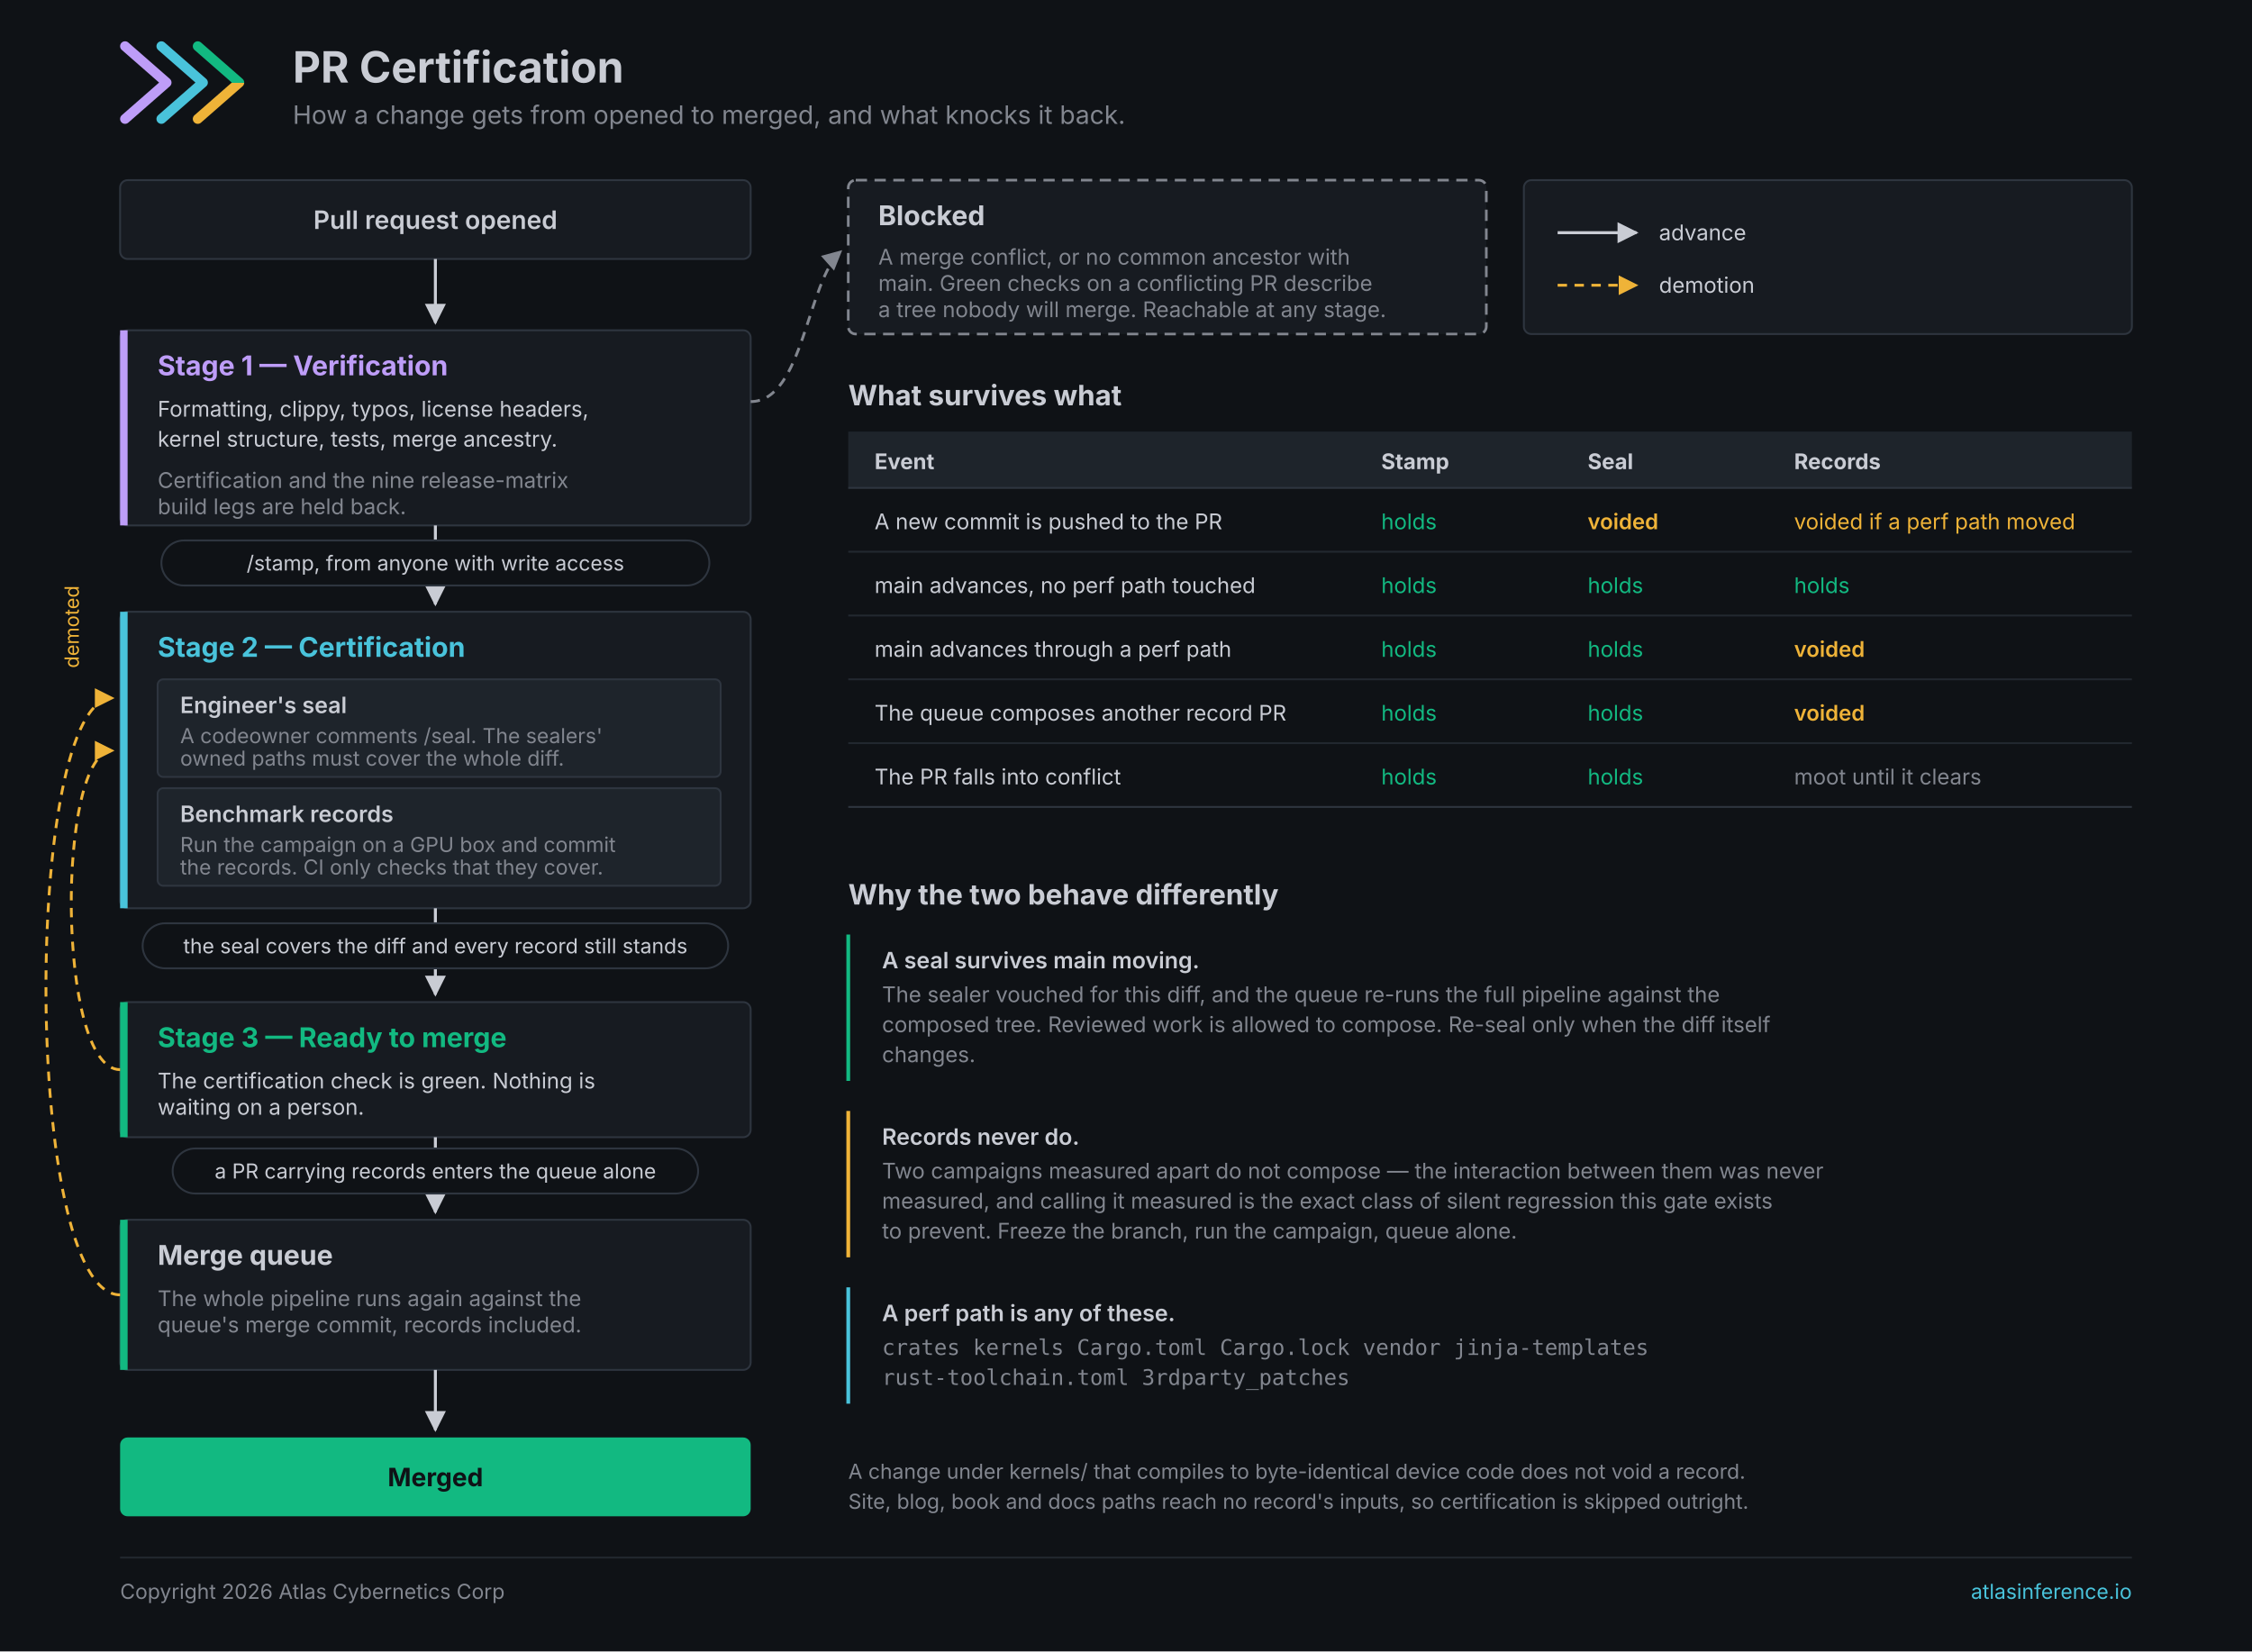
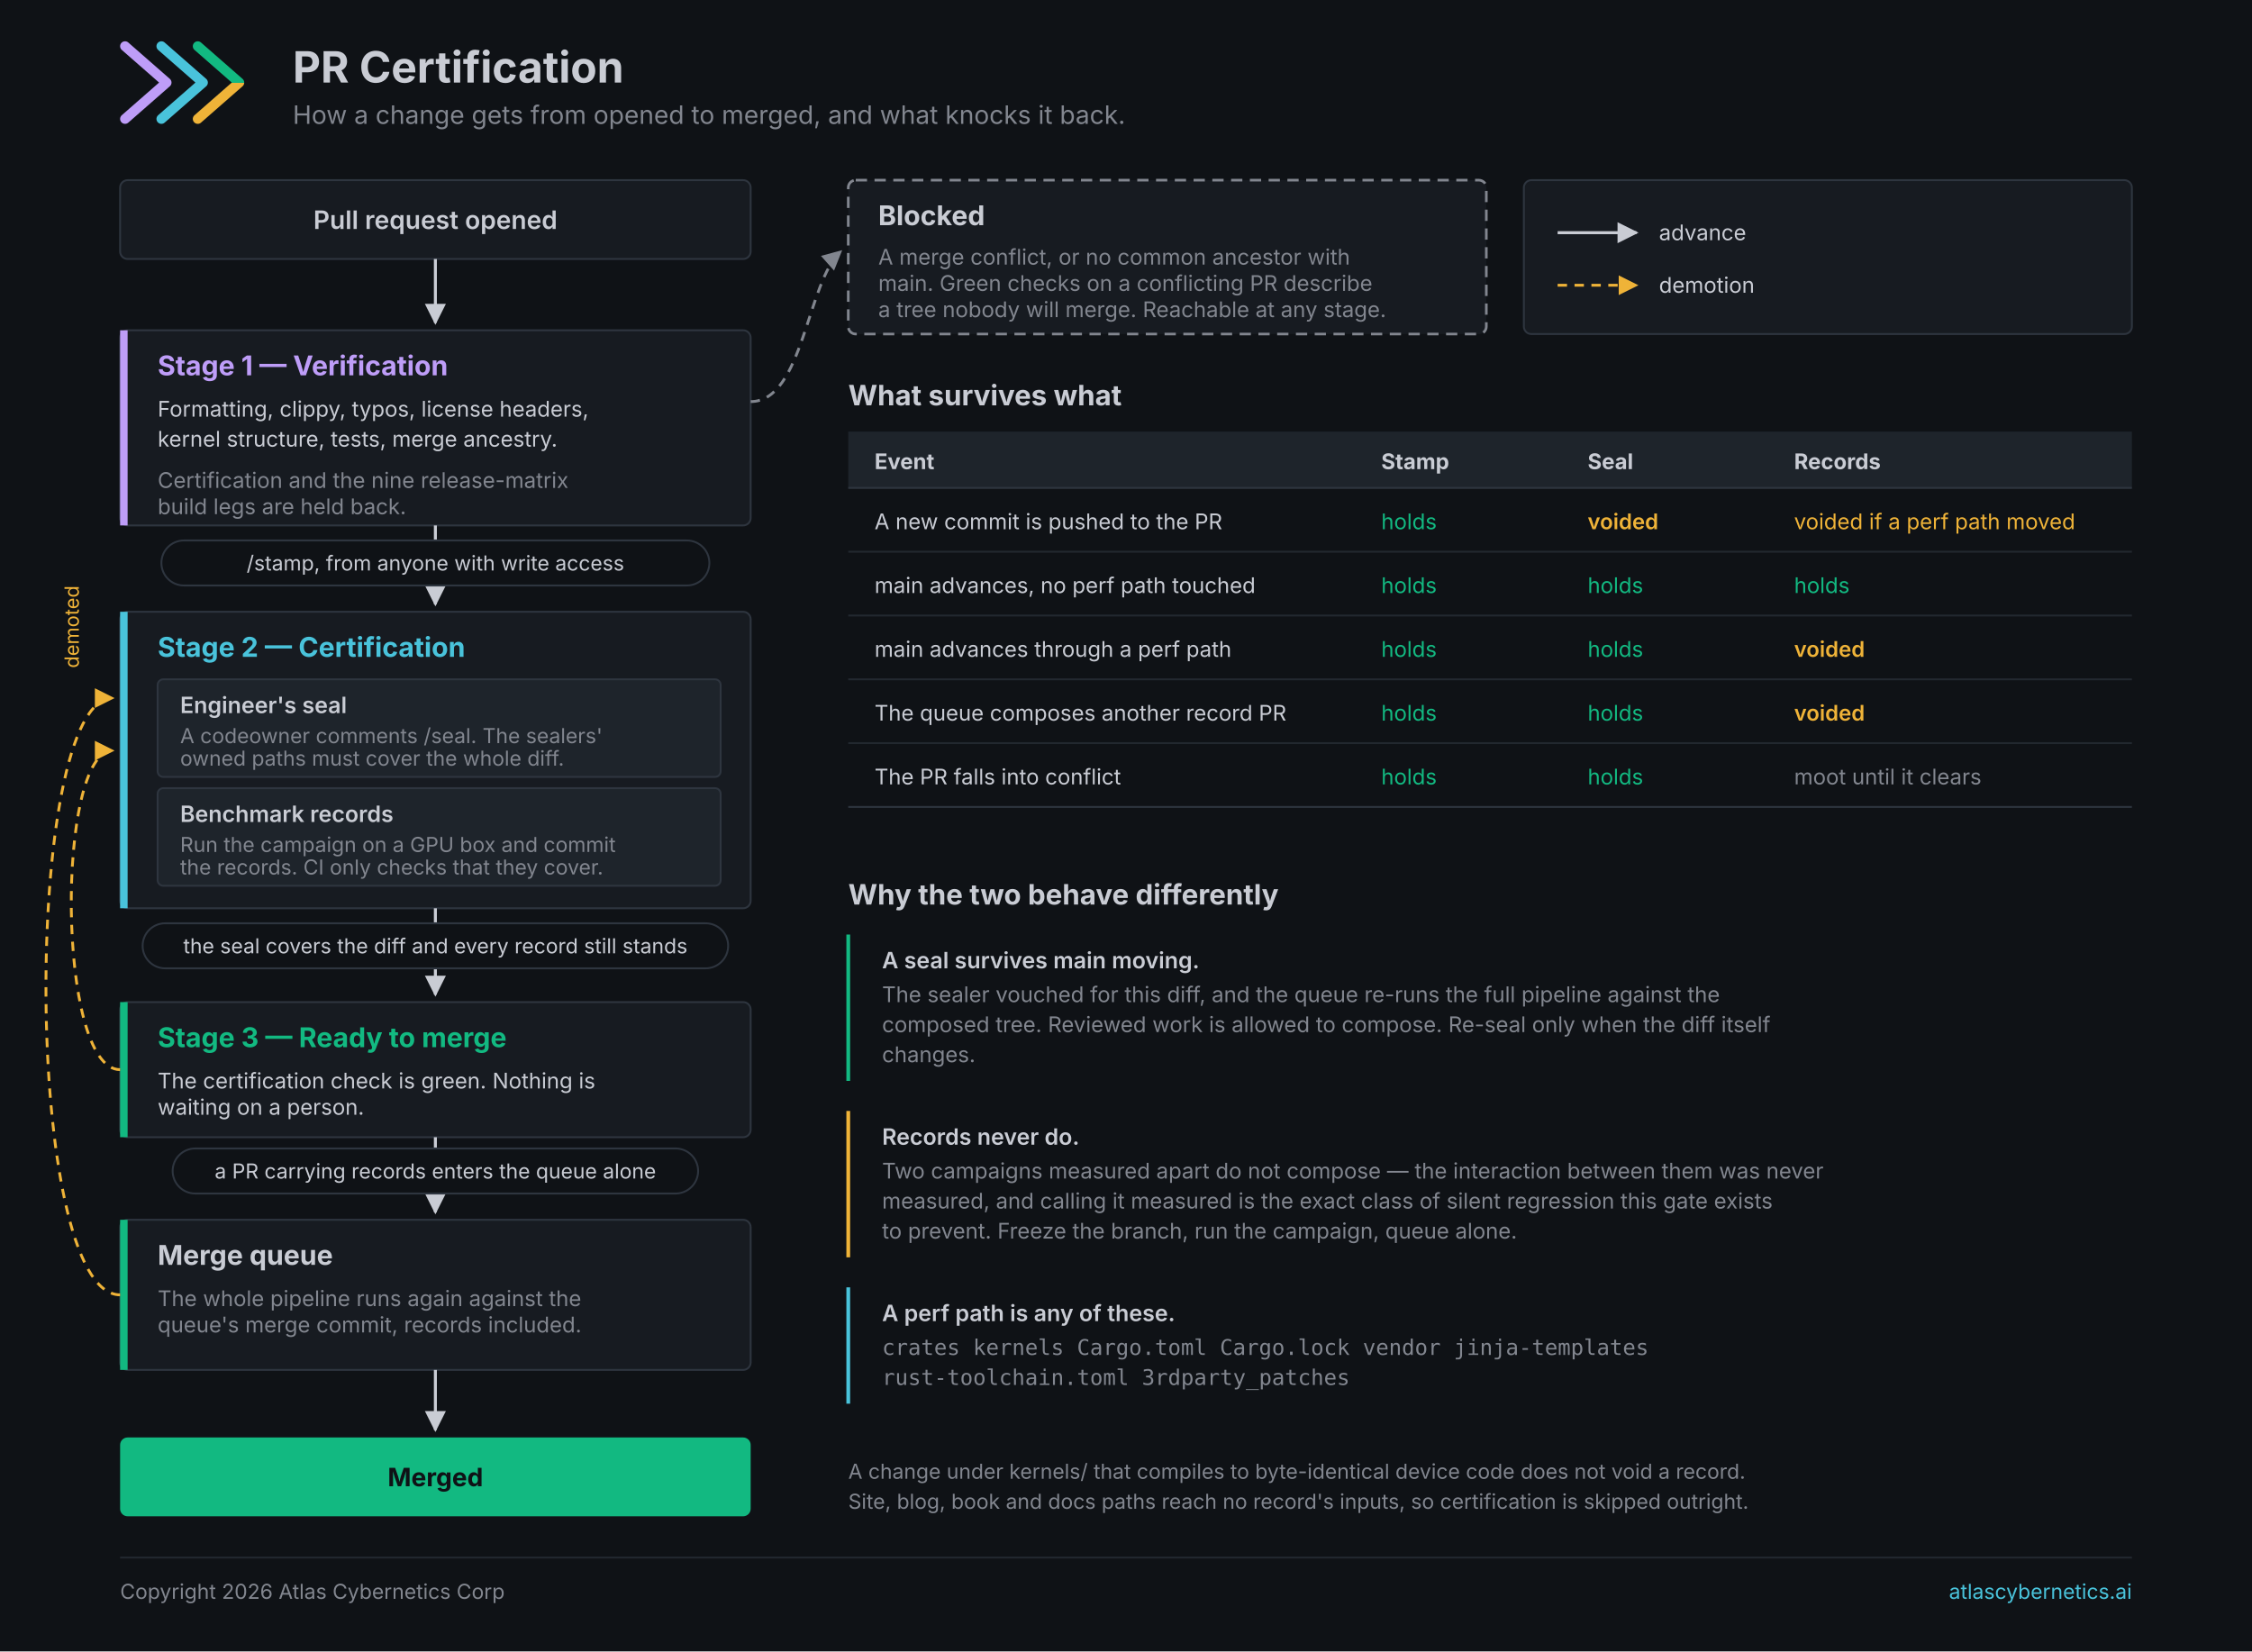
<svg xmlns="http://www.w3.org/2000/svg" xmlns:xlink="http://www.w3.org/1999/xlink" viewBox="0 0 1200 880" width="1200" height="880" font-family="Inter, ui-sans-serif, system-ui, Segoe UI, Helvetica, Arial, sans-serif" role="img" aria-label="Atlas PR Certification merge process">
  <defs>
    <linearGradient id="atlasGoldCut" x1="0" y1="0" x2="0" y2="1">
      <stop offset="0.5" stop-color="#12B981" />
      <stop offset="0.5" stop-color="#EFB338" />
    </linearGradient>
    <marker id="tipInk" viewBox="0 0 10 10" refX="9" refY="5" markerWidth="7" markerHeight="7" orient="auto-start-reverse">
      <path d="M 0 0 L 10 5 L 0 10 z" fill="#C9CCD4" />
    </marker>
    <marker id="tipGold" viewBox="0 0 10 10" refX="9" refY="5" markerWidth="7" markerHeight="7" orient="auto-start-reverse">
      <path d="M 0 0 L 10 5 L 0 10 z" fill="#EFB338" />
    </marker>
    <marker id="tipMuted" viewBox="0 0 10 10" refX="9" refY="5" markerWidth="7" markerHeight="7" orient="auto-start-reverse">
      <path d="M 0 0 L 10 5 L 0 10 z" fill="#82868F" />
    </marker>
  </defs>
  <rect width="1200" height="880" fill="#0F1216" />
  <g transform="translate(64 22) scale(0.06918)">
    <g fill="none" stroke-width="76" stroke-linecap="round" stroke-linejoin="round">
      <path d="M38 38L358 318L38 598" stroke="#BE9DF8" />
      <path d="M318 38L638 318L318 598" stroke="#49C3DB" />
      <path d="M598 38L918 318L598 598" stroke="url(#atlasGoldCut)" />
    </g>
  </g>
  <text x="156" y="44" font-size="23" font-weight="650" fill="#C9CCD4">PR Certification</text>
  <text x="156" y="66" font-size="13.5" fill="#82868F">How a change gets from opened to merged, and what knocks it back.</text>
  <rect x="64" y="96" width="336" height="42" rx="4" fill="#171B21" stroke="#2E353F" />
  <text x="232" y="122" font-size="13.5" font-weight="600" fill="#C9CCD4" text-anchor="middle">Pull request opened</text>
  <path d="M 232 138 L 232 172" stroke="#C9CCD4" stroke-width="1.6" marker-end="url(#tipInk)" />
  <rect x="64" y="176" width="336" height="104" rx="4" fill="#171B21" stroke="#2E353F" />
  <rect x="64" y="176" width="4" height="104" fill="#BE9DF8" />
  <text x="84" y="200" font-size="14.5" font-weight="650" fill="#BE9DF8">Stage 1 — Verification</text>
  <text x="84" y="222" font-size="11.5" fill="#C9CCD4">Formatting, clippy, typos, license headers,</text>
  <text x="84" y="238" font-size="11.5" fill="#C9CCD4">kernel structure, tests, merge ancestry.</text>
  <text x="84" y="260" font-size="11.5" fill="#82868F">Certification and the nine release-matrix</text>
  <text x="84" y="274" font-size="11.5" fill="#82868F">build legs are held back.</text>
  <path d="M 232 280 L 232 322" stroke="#C9CCD4" stroke-width="1.6" marker-end="url(#tipInk)" />
  <rect x="86" y="288" width="292" height="24" rx="12" fill="#0F1216" stroke="#2E353F" />
  <text x="232" y="304" font-size="11" fill="#C9CCD4" text-anchor="middle">/stamp, from anyone with write access</text>
  <rect x="64" y="326" width="336" height="158" rx="4" fill="#171B21" stroke="#2E353F" />
  <rect x="64" y="326" width="4" height="158" fill="#49C3DB" />
  <text x="84" y="350" font-size="14.5" font-weight="650" fill="#49C3DB">Stage 2 — Certification</text>
  <rect x="84" y="362" width="300" height="52" rx="3" fill="#1E242B" stroke="#2E353F" />
  <text x="96" y="380" font-size="12" font-weight="600" fill="#C9CCD4">Engineer's seal</text>
  <text x="96" y="396" font-size="11" fill="#82868F">A codeowner comments /seal. The sealers'</text>
  <text x="96" y="408" font-size="11" fill="#82868F">owned paths must cover the whole diff.</text>
  <rect x="84" y="420" width="300" height="52" rx="3" fill="#1E242B" stroke="#2E353F" />
  <text x="96" y="438" font-size="12" font-weight="600" fill="#C9CCD4">Benchmark records</text>
  <text x="96" y="454" font-size="11" fill="#82868F">Run the campaign on a GPU box and commit</text>
  <text x="96" y="466" font-size="11" fill="#82868F">the records. CI only checks that they cover.</text>
  <path d="M 232 484 L 232 530" stroke="#C9CCD4" stroke-width="1.6" marker-end="url(#tipInk)" />
  <rect x="76" y="492" width="312" height="24" rx="12" fill="#0F1216" stroke="#2E353F" />
  <text x="232" y="508" font-size="11" fill="#C9CCD4" text-anchor="middle">the seal covers the diff and every record still stands</text>
  <rect x="64" y="534" width="336" height="72" rx="4" fill="#171B21" stroke="#2E353F" />
  <rect x="64" y="534" width="4" height="72" fill="#12B981" />
  <text x="84" y="558" font-size="14.5" font-weight="650" fill="#12B981">Stage 3 — Ready to merge</text>
  <text x="84" y="580" font-size="11.5" fill="#C9CCD4">The certification check is green. Nothing is</text>
  <text x="84" y="594" font-size="11.5" fill="#C9CCD4">waiting on a person.</text>
  <path d="M 232 606 L 232 646" stroke="#C9CCD4" stroke-width="1.6" marker-end="url(#tipInk)" />
  <rect x="92" y="612" width="280" height="24" rx="12" fill="#0F1216" stroke="#2E353F" />
  <text x="232" y="628" font-size="11" fill="#C9CCD4" text-anchor="middle">a PR carrying records enters the queue alone</text>
  <rect x="64" y="650" width="336" height="80" rx="4" fill="#171B21" stroke="#2E353F" />
  <rect x="64" y="650" width="4" height="80" fill="#12B981" />
  <text x="84" y="674" font-size="14.5" font-weight="650" fill="#C9CCD4">Merge queue</text>
  <text x="84" y="696" font-size="11.5" fill="#82868F">The whole pipeline runs again against the</text>
  <text x="84" y="710" font-size="11.5" fill="#82868F">queue's merge commit, records included.</text>
  <path d="M 232 730 L 232 762" stroke="#C9CCD4" stroke-width="1.6" marker-end="url(#tipInk)" />
  <rect x="64" y="766" width="336" height="42" rx="4" fill="#12B981" />
  <text x="232" y="792" font-size="13.5" font-weight="650" fill="#0F1216" text-anchor="middle">Merged</text>
  <path d="M 64 570 C 30 570, 30 400, 60 400" fill="none" stroke="#EFB338" stroke-width="1.5" stroke-dasharray="5 4" marker-end="url(#tipGold)" />
  <path d="M 64 690 C 12 690, 12 372, 60 372" fill="none" stroke="#EFB338" stroke-width="1.5" stroke-dasharray="5 4" marker-end="url(#tipGold)" />
  <text x="42" y="356" font-size="10.5" fill="#EFB338" text-anchor="start" transform="rotate(-90 42 356)">demoted</text>
  <path d="M 400 214 C 428 214, 430 150, 448 134" fill="none" stroke="#82868F" stroke-width="1.5" stroke-dasharray="5 4" marker-end="url(#tipMuted)" />
  <rect x="452" y="96" width="340" height="82" rx="4" fill="#171B21" stroke="#82868F" stroke-width="1.4" stroke-dasharray="6 4" />
  <text x="468" y="120" font-size="14.5" font-weight="650" fill="#C9CCD4">Blocked</text>
  <text x="468" y="141" font-size="11.5" fill="#82868F">A merge conflict, or no common ancestor with</text>
  <text x="468" y="155" font-size="11.5" fill="#82868F">main. Green checks on a conflicting PR describe</text>
  <text x="468" y="169" font-size="11.5" fill="#82868F">a tree nobody will merge. Reachable at any stage.</text>
  <rect x="812" y="96" width="324" height="82" rx="4" fill="#171B21" stroke="#2E353F" />
  <path d="M 830 124 L 872 124" stroke="#C9CCD4" stroke-width="1.6" marker-end="url(#tipInk)" />
  <text x="884" y="128" font-size="11.5" fill="#C9CCD4">advance</text>
  <path d="M 830 152 L 872 152" stroke="#EFB338" stroke-width="1.5" stroke-dasharray="5 4" marker-end="url(#tipGold)" />
  <text x="884" y="156" font-size="11.5" fill="#C9CCD4">demotion</text>
  <text x="452" y="216" font-size="15" font-weight="650" fill="#C9CCD4">What survives what</text>
  <rect x="452" y="230" width="684" height="30" fill="#1E242B" />
  <g font-size="11.5">
    <text x="466" y="250" font-weight="650" fill="#C9CCD4">Event</text>
    <text x="736" y="250" font-weight="650" fill="#C9CCD4">Stamp</text>
    <text x="846" y="250" font-weight="650" fill="#C9CCD4">Seal</text>
    <text x="956" y="250" font-weight="650" fill="#C9CCD4">Records</text>
    <text x="466" y="282" fill="#C9CCD4">A new commit is pushed to the PR</text>
    <text x="736" y="282" fill="#12B981">holds</text>
    <text x="846" y="282" fill="#EFB338" font-weight="600">voided</text>
    <text x="956" y="282" fill="#EFB338">voided if a perf path moved</text>
    <text x="466" y="316" fill="#C9CCD4">main advances, no perf path touched</text>
    <text x="736" y="316" fill="#12B981">holds</text>
    <text x="846" y="316" fill="#12B981">holds</text>
    <text x="956" y="316" fill="#12B981">holds</text>
    <text x="466" y="350" fill="#C9CCD4">main advances through a perf path</text>
    <text x="736" y="350" fill="#12B981">holds</text>
    <text x="846" y="350" fill="#12B981">holds</text>
    <text x="956" y="350" fill="#EFB338" font-weight="600">voided</text>
    <text x="466" y="384" fill="#C9CCD4">The queue composes another record PR</text>
    <text x="736" y="384" fill="#12B981">holds</text>
    <text x="846" y="384" fill="#12B981">holds</text>
    <text x="956" y="384" fill="#EFB338" font-weight="600">voided</text>
    <text x="466" y="418" fill="#C9CCD4">The PR falls into conflict</text>
    <text x="736" y="418" fill="#12B981">holds</text>
    <text x="846" y="418" fill="#12B981">holds</text>
    <text x="956" y="418" fill="#82868F">moot until it clears</text>
  </g>
  <line x1="452" y1="260" x2="1136" y2="260" stroke="#2E353F" />
  <line x1="452" y1="294" x2="1136" y2="294" stroke="#22282F" />
  <line x1="452" y1="328" x2="1136" y2="328" stroke="#22282F" />
  <line x1="452" y1="362" x2="1136" y2="362" stroke="#22282F" />
  <line x1="452" y1="396" x2="1136" y2="396" stroke="#22282F" />
  <line x1="452" y1="430" x2="1136" y2="430" stroke="#2E353F" />
  <text x="452" y="482" font-size="15" font-weight="650" fill="#C9CCD4">Why the two behave differently</text>
  <line x1="452" y1="498" x2="452" y2="576" stroke="#12B981" stroke-width="2" />
  <text x="470" y="516" font-size="12" font-weight="600" fill="#C9CCD4">A seal survives main moving.</text>
  <text x="470" y="534" font-size="11.5" fill="#82868F">The sealer vouched for this diff, and the queue re-runs the full pipeline against the</text>
  <text x="470" y="550" font-size="11.5" fill="#82868F">composed tree. Reviewed work is allowed to compose. Re-seal only when the diff itself</text>
  <text x="470" y="566" font-size="11.5" fill="#82868F">changes.</text>
  <line x1="452" y1="592" x2="452" y2="670" stroke="#EFB338" stroke-width="2" />
  <text x="470" y="610" font-size="12" font-weight="600" fill="#C9CCD4">Records never do.</text>
  <text x="470" y="628" font-size="11.5" fill="#82868F">Two campaigns measured apart do not compose — the interaction between them was never</text>
  <text x="470" y="644" font-size="11.5" fill="#82868F">measured, and calling it measured is the exact class of silent regression this gate exists</text>
  <text x="470" y="660" font-size="11.5" fill="#82868F">to prevent. Freeze the branch, run the campaign, queue alone.</text>
  <line x1="452" y1="686" x2="452" y2="748" stroke="#49C3DB" stroke-width="2" />
  <text x="470" y="704" font-size="12" font-weight="600" fill="#C9CCD4">A perf path is any of these.</text>
  <text x="470" y="722" font-size="11.5" font-family="ui-monospace, SFMono-Regular, Menlo, monospace" fill="#82868F">crates  kernels  Cargo.toml  Cargo.lock  vendor  jinja-templates</text>
  <text x="470" y="738" font-size="11.5" font-family="ui-monospace, SFMono-Regular, Menlo, monospace" fill="#82868F">rust-toolchain.toml  3rdparty_patches</text>
  <text x="452" y="788" font-size="11" fill="#82868F">A change under kernels/ that compiles to byte-identical device code does not void a record.</text>
  <text x="452" y="804" font-size="11" fill="#82868F">Site, blog, book and docs paths reach no record's inputs, so certification is skipped outright.</text>
  <line x1="64" y1="830" x2="1136" y2="830" stroke="#22282F" />
  <text x="64" y="852" font-size="11" fill="#82868F">Copyright 2026 Atlas Cybernetics Corp</text>
-   <a href="https://atlasinference.io" xlink:href="https://atlasinference.io" target="_blank" rel="noopener">
-     <text x="1136" y="852" font-size="11" fill="#49C3DB" text-anchor="end">atlasinference.io</text>
+   <a href="https://atlascybernetics.ai" xlink:href="https://atlascybernetics.ai" target="_blank" rel="noopener">
+     <text x="1136" y="852" font-size="11" fill="#49C3DB" text-anchor="end">atlascybernetics.ai</text>
  </a>
</svg>
